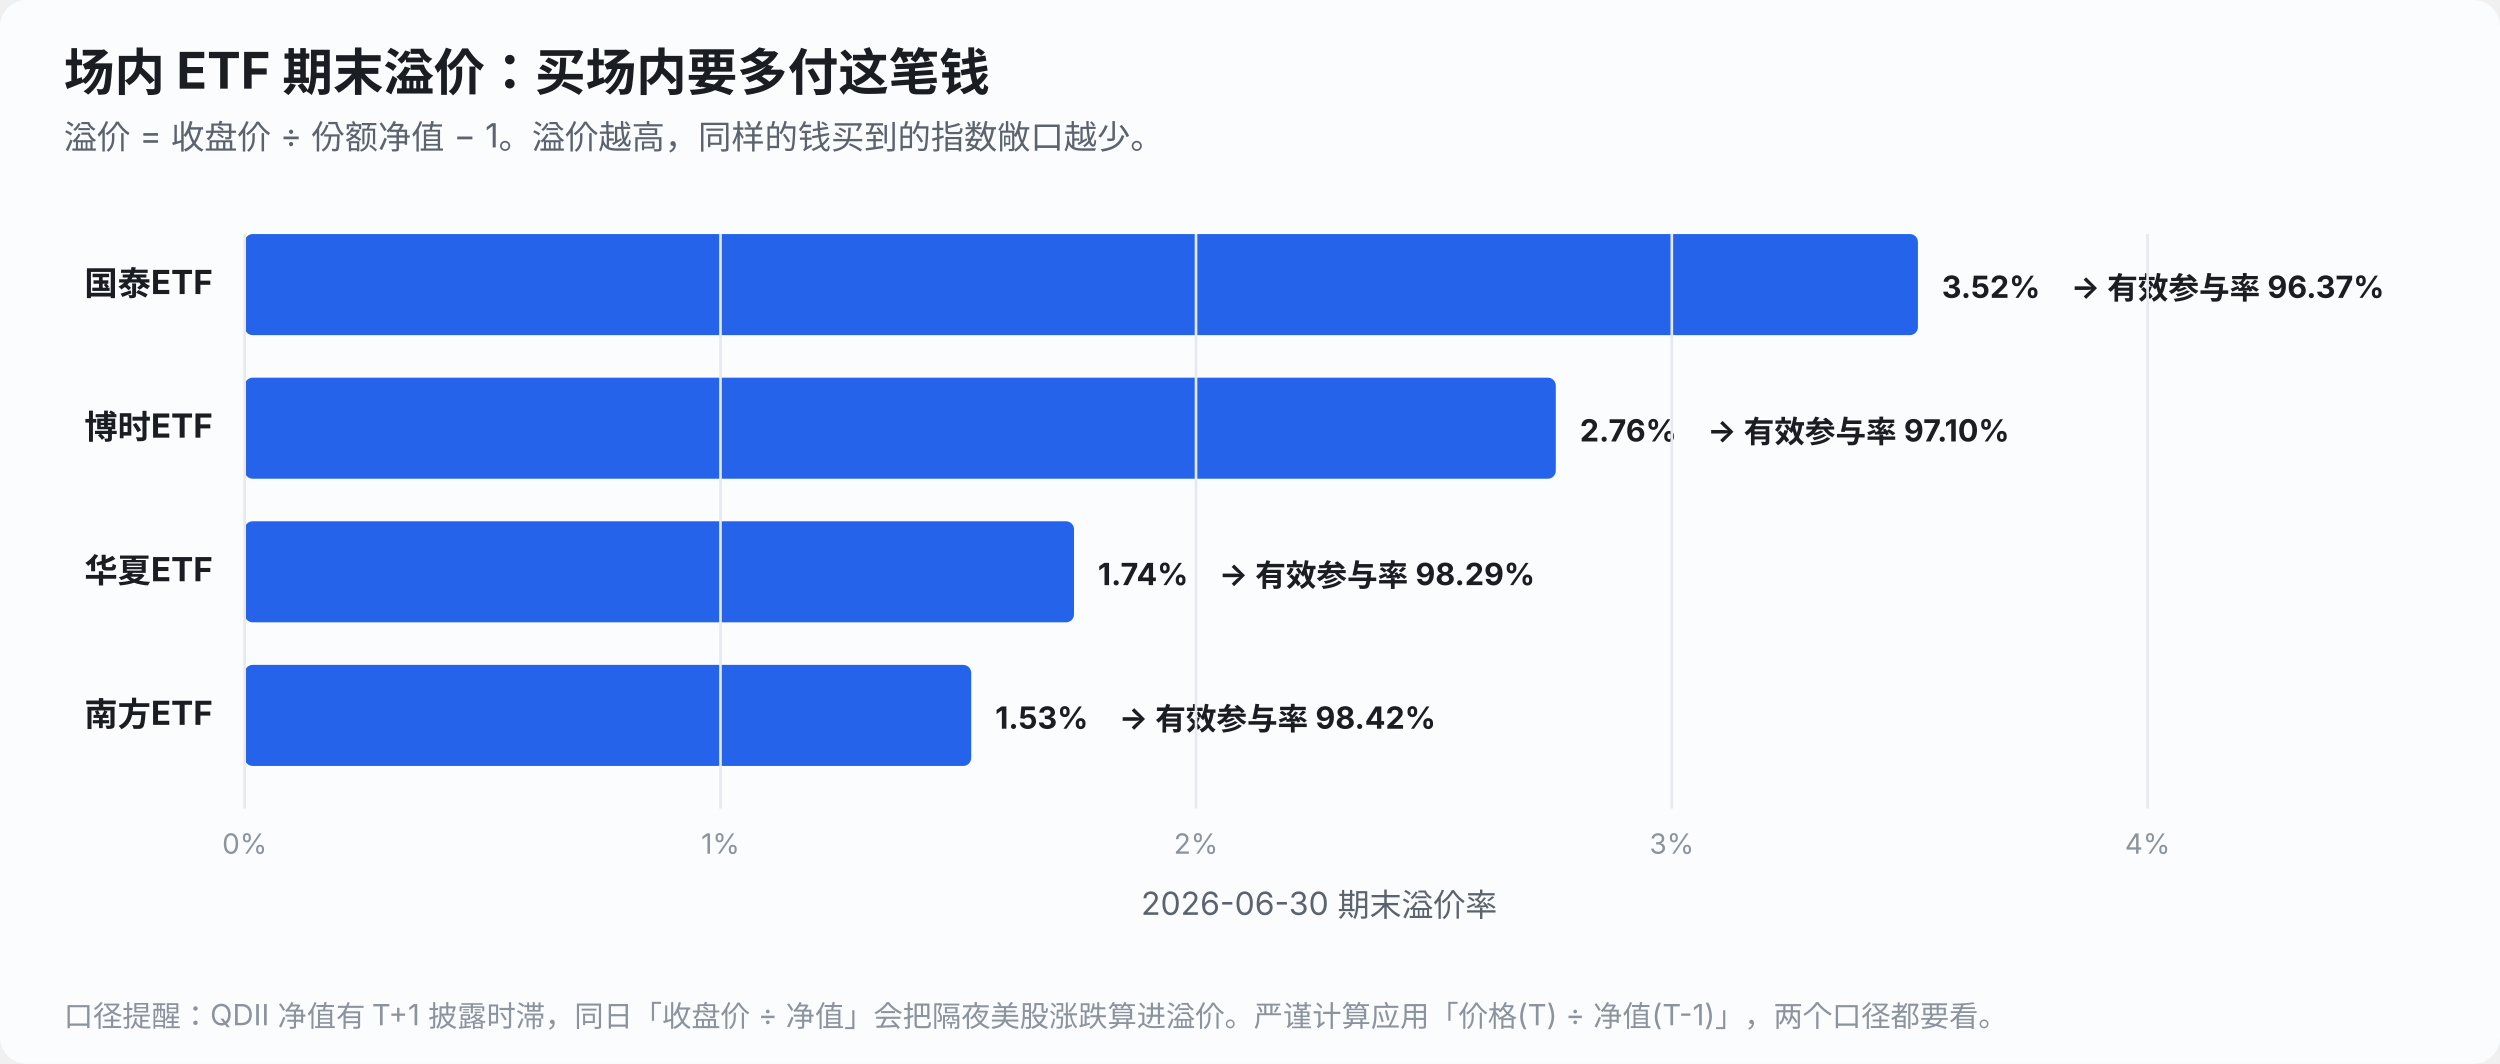
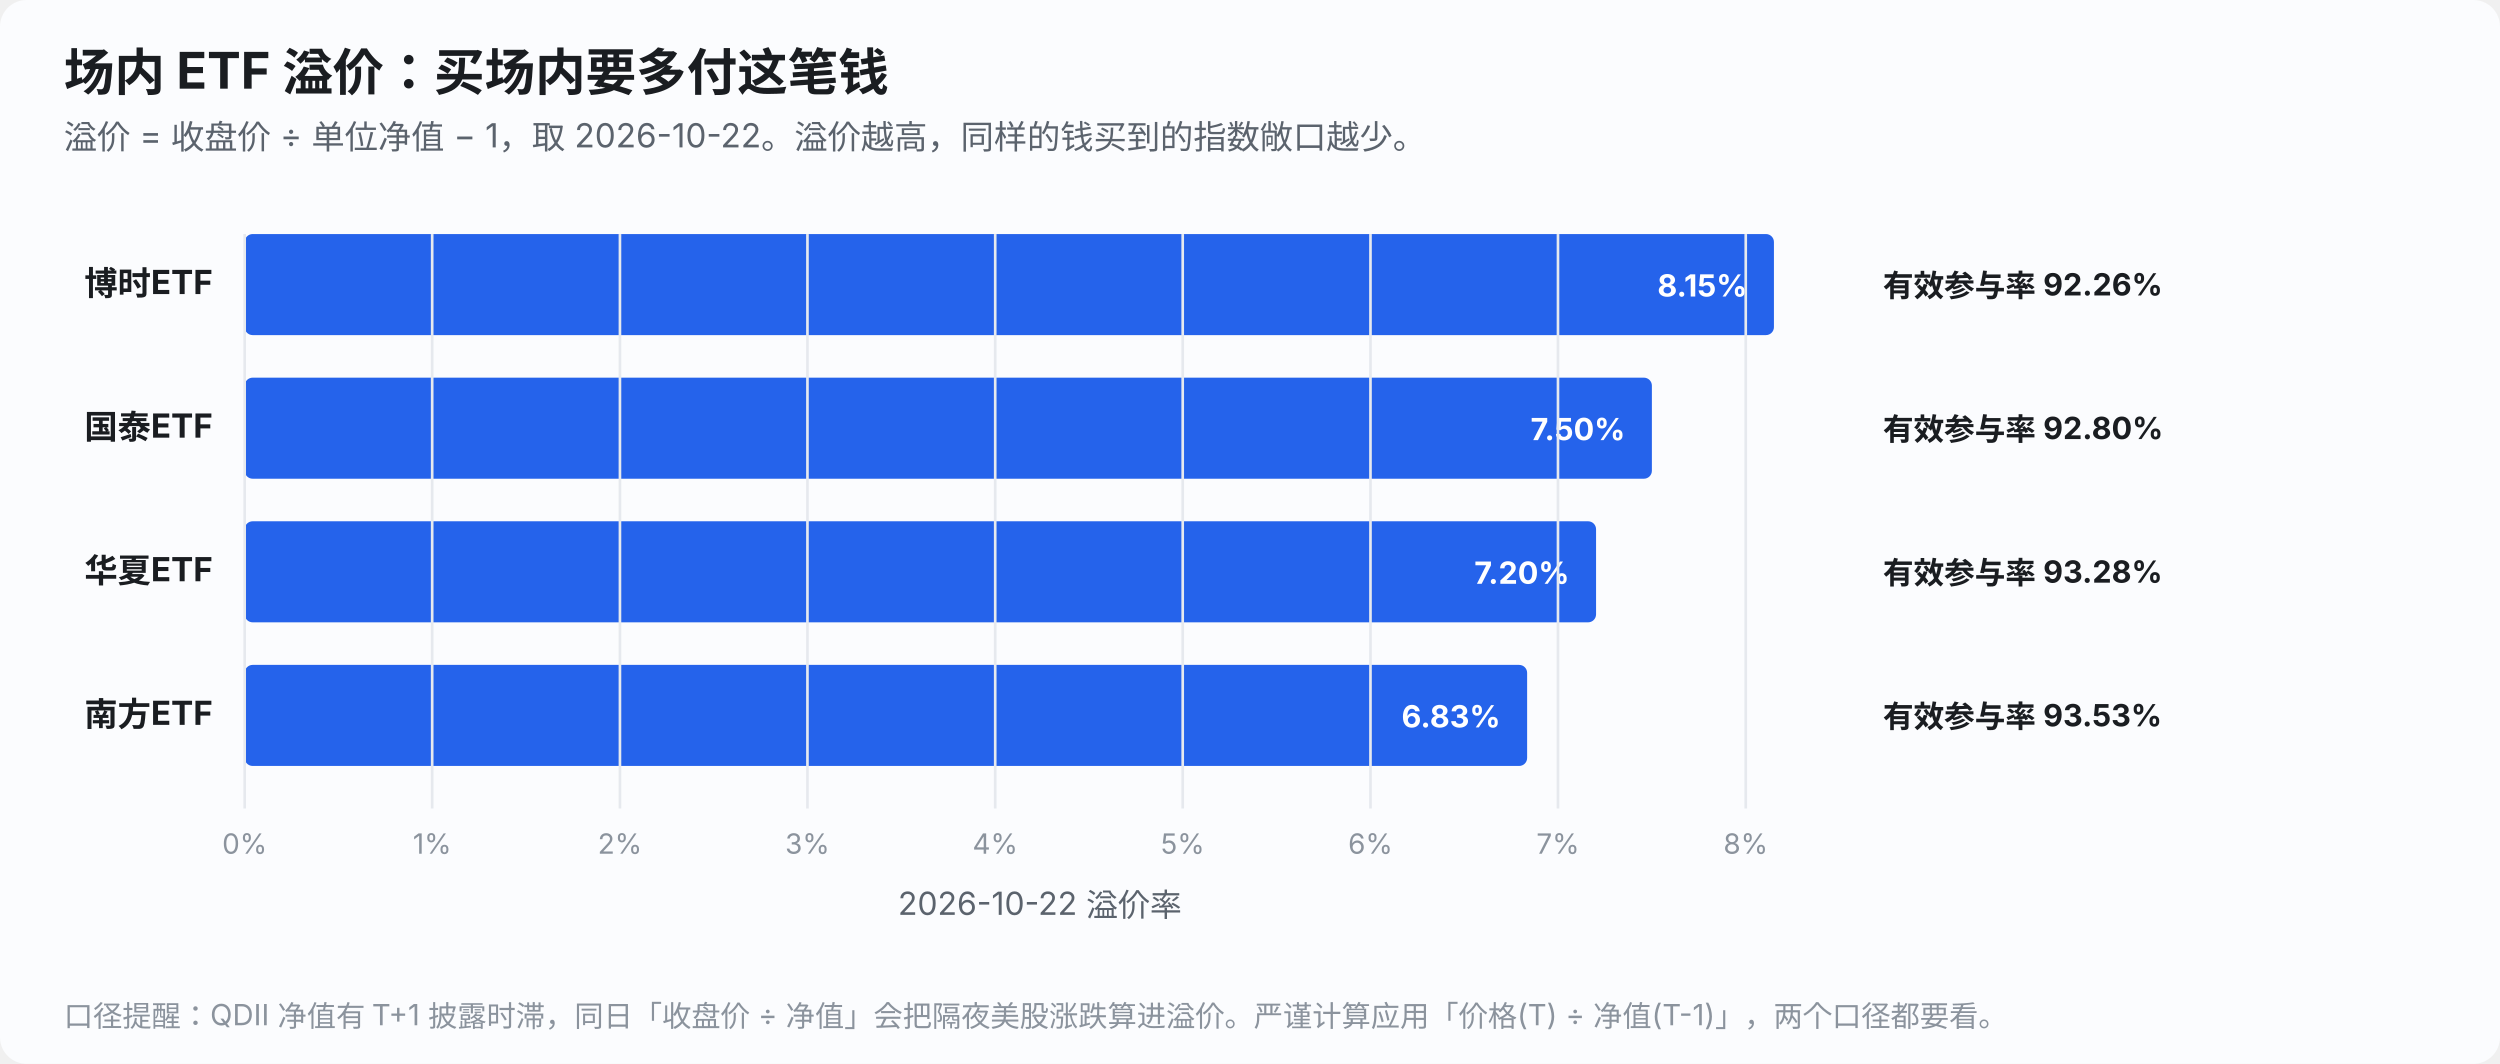
<svg xmlns="http://www.w3.org/2000/svg" width="940" height="400" viewBox="0 0 940 400" role="img">
  <rect width="940" height="400" fill="#fbfcfe" rx="10" />
-   <text x="24.0" y="34.0" font-family="-apple-system,BlinkMacSystemFont,'Segoe UI','PingFang SC','Hiragino Sans GB','Microsoft YaHei',sans-serif" font-size="19.0" fill="#1a1d21" text-anchor="start" font-weight="650">场内 ETF 期末溢价：买场内要多付这笔钱</text>
-   <text x="24.0" y="56.0" font-family="-apple-system,BlinkMacSystemFont,'Segoe UI','PingFang SC','Hiragino Sans GB','Microsoft YaHei',sans-serif" font-size="12.5" fill="#5b636d" text-anchor="start">溢价 = 收盘价 ÷ 份额净值 − 1。溢价越高，同样的钱买到的指数敞口越少。</text>
-   <text x="80.0" y="111.0" font-family="-apple-system,BlinkMacSystemFont,'Segoe UI','PingFang SC','Hiragino Sans GB','Microsoft YaHei',sans-serif" font-size="12.5" fill="#1a1d21" text-anchor="end" font-weight="650">国泰ETF</text>
-   <rect x="92.0" y="88.0" width="629.14" height="38.00" fill="#2563eb" rx="3" />
-   <text x="730.1" y="112.0" font-family="-apple-system,BlinkMacSystemFont,'Segoe UI','PingFang SC','Hiragino Sans GB','Microsoft YaHei',sans-serif" font-size="11.5" fill="#1a1d21" text-anchor="start" font-weight="650">3.52%　→ 有效参与率 96.37%</text>
-   <text x="80.0" y="165.0" font-family="-apple-system,BlinkMacSystemFont,'Segoe UI','PingFang SC','Hiragino Sans GB','Microsoft YaHei',sans-serif" font-size="12.5" fill="#1a1d21" text-anchor="end" font-weight="650">博时ETF</text>
-   <rect x="92.0" y="142.0" width="492.98" height="38.00" fill="#2563eb" rx="3" />
-   <text x="594.0" y="166.0" font-family="-apple-system,BlinkMacSystemFont,'Segoe UI','PingFang SC','Hiragino Sans GB','Microsoft YaHei',sans-serif" font-size="11.5" fill="#1a1d21" text-anchor="start" font-weight="650">2.76%　→ 有效参与率 97.10%</text>
+   <text x="24.0" y="34.0" font-family="-apple-system,BlinkMacSystemFont,'Segoe UI','PingFang SC','Hiragino Sans GB','Microsoft YaHei',sans-serif" font-size="19.0" fill="#1a1d21" text-anchor="start" font-weight="650">场内 ETF 溢价：买场内要多付这笔钱</text>
+   <text x="24.0" y="56.0" font-family="-apple-system,BlinkMacSystemFont,'Segoe UI','PingFang SC','Hiragino Sans GB','Microsoft YaHei',sans-serif" font-size="12.5" fill="#5b636d" text-anchor="start">溢价 = 收盘价 ÷ 单位净值 − 1，取 2026-10-22。溢价越高，同样的钱买到的指数敞口越少。</text>
+   <text x="80.0" y="111.0" font-family="-apple-system,BlinkMacSystemFont,'Segoe UI','PingFang SC','Hiragino Sans GB','Microsoft YaHei',sans-serif" font-size="12.5" fill="#1a1d21" text-anchor="end" font-weight="650">博时ETF</text>
+   <rect x="92.0" y="88.0" width="575.00" height="38.00" fill="#2563eb" rx="3" />
+   <text x="657.0" y="111.5" font-family="-apple-system,BlinkMacSystemFont,'Segoe UI','PingFang SC','Hiragino Sans GB','Microsoft YaHei',sans-serif" font-size="11.5" fill="#ffffff" text-anchor="end" font-weight="650">8.15%</text>
+   <text x="708.0" y="111.5" font-family="-apple-system,BlinkMacSystemFont,'Segoe UI','PingFang SC','Hiragino Sans GB','Microsoft YaHei',sans-serif" font-size="11.5" fill="#1a1d21" text-anchor="start" font-weight="650">有效参与率 92.26%</text>
+   <text x="80.0" y="165.0" font-family="-apple-system,BlinkMacSystemFont,'Segoe UI','PingFang SC','Hiragino Sans GB','Microsoft YaHei',sans-serif" font-size="12.5" fill="#1a1d21" text-anchor="end" font-weight="650">国泰ETF</text>
+   <rect x="92.0" y="142.0" width="529.11" height="38.00" fill="#2563eb" rx="3" />
+   <text x="611.1" y="165.5" font-family="-apple-system,BlinkMacSystemFont,'Segoe UI','PingFang SC','Hiragino Sans GB','Microsoft YaHei',sans-serif" font-size="11.5" fill="#ffffff" text-anchor="end" font-weight="650">7.50%</text>
+   <text x="708.0" y="165.5" font-family="-apple-system,BlinkMacSystemFont,'Segoe UI','PingFang SC','Hiragino Sans GB','Microsoft YaHei',sans-serif" font-size="11.5" fill="#1a1d21" text-anchor="start" font-weight="650">有效参与率 92.80%</text>
  <text x="80.0" y="219.0" font-family="-apple-system,BlinkMacSystemFont,'Segoe UI','PingFang SC','Hiragino Sans GB','Microsoft YaHei',sans-serif" font-size="12.5" fill="#1a1d21" text-anchor="end" font-weight="650">华夏ETF</text>
-   <rect x="92.0" y="196.0" width="311.83" height="38.00" fill="#2563eb" rx="3" />
-   <text x="412.8" y="220.0" font-family="-apple-system,BlinkMacSystemFont,'Segoe UI','PingFang SC','Hiragino Sans GB','Microsoft YaHei',sans-serif" font-size="11.5" fill="#1a1d21" text-anchor="start" font-weight="650">1.74%　→ 有效参与率 98.29%</text>
+   <rect x="92.0" y="196.0" width="508.12" height="38.00" fill="#2563eb" rx="3" />
+   <text x="590.1" y="219.5" font-family="-apple-system,BlinkMacSystemFont,'Segoe UI','PingFang SC','Hiragino Sans GB','Microsoft YaHei',sans-serif" font-size="11.5" fill="#ffffff" text-anchor="end" font-weight="650">7.20%</text>
+   <text x="708.0" y="219.5" font-family="-apple-system,BlinkMacSystemFont,'Segoe UI','PingFang SC','Hiragino Sans GB','Microsoft YaHei',sans-serif" font-size="11.5" fill="#1a1d21" text-anchor="start" font-weight="650">有效参与率 93.28%</text>
  <text x="80.0" y="273.0" font-family="-apple-system,BlinkMacSystemFont,'Segoe UI','PingFang SC','Hiragino Sans GB','Microsoft YaHei',sans-serif" font-size="12.5" fill="#1a1d21" text-anchor="end" font-weight="650">南方ETF</text>
-   <rect x="92.0" y="250.0" width="273.17" height="38.00" fill="#2563eb" rx="3" />
-   <text x="374.2" y="274.0" font-family="-apple-system,BlinkMacSystemFont,'Segoe UI','PingFang SC','Hiragino Sans GB','Microsoft YaHei',sans-serif" font-size="11.5" fill="#1a1d21" text-anchor="start" font-weight="650">1.53%　→ 有效参与率 98.42%</text>
+   <rect x="92.0" y="250.0" width="482.20" height="38.00" fill="#2563eb" rx="3" />
+   <text x="564.2" y="273.5" font-family="-apple-system,BlinkMacSystemFont,'Segoe UI','PingFang SC','Hiragino Sans GB','Microsoft YaHei',sans-serif" font-size="11.5" fill="#ffffff" text-anchor="end" font-weight="650">6.83%</text>
+   <text x="708.0" y="273.5" font-family="-apple-system,BlinkMacSystemFont,'Segoe UI','PingFang SC','Hiragino Sans GB','Microsoft YaHei',sans-serif" font-size="11.5" fill="#1a1d21" text-anchor="start" font-weight="650">有效参与率 93.53%</text>
  <line x1="92.0" y1="88" x2="92.0" y2="304" stroke="#e6e9ee" stroke-width="1" />
  <text x="92.0" y="321.0" font-family="-apple-system,BlinkMacSystemFont,'Segoe UI','PingFang SC','Hiragino Sans GB','Microsoft YaHei',sans-serif" font-size="10.5" fill="#8b939d" text-anchor="middle">0%</text>
-   <line x1="270.9" y1="88" x2="270.9" y2="304" stroke="#e6e9ee" stroke-width="1" />
-   <text x="270.9" y="321.0" font-family="-apple-system,BlinkMacSystemFont,'Segoe UI','PingFang SC','Hiragino Sans GB','Microsoft YaHei',sans-serif" font-size="10.5" fill="#8b939d" text-anchor="middle">1%</text>
-   <line x1="449.7" y1="88" x2="449.7" y2="304" stroke="#e6e9ee" stroke-width="1" />
-   <text x="449.7" y="321.0" font-family="-apple-system,BlinkMacSystemFont,'Segoe UI','PingFang SC','Hiragino Sans GB','Microsoft YaHei',sans-serif" font-size="10.5" fill="#8b939d" text-anchor="middle">2%</text>
-   <line x1="628.6" y1="88" x2="628.6" y2="304" stroke="#e6e9ee" stroke-width="1" />
-   <text x="628.6" y="321.0" font-family="-apple-system,BlinkMacSystemFont,'Segoe UI','PingFang SC','Hiragino Sans GB','Microsoft YaHei',sans-serif" font-size="10.5" fill="#8b939d" text-anchor="middle">3%</text>
-   <line x1="807.5" y1="88" x2="807.5" y2="304" stroke="#e6e9ee" stroke-width="1" />
-   <text x="807.5" y="321.0" font-family="-apple-system,BlinkMacSystemFont,'Segoe UI','PingFang SC','Hiragino Sans GB','Microsoft YaHei',sans-serif" font-size="10.5" fill="#8b939d" text-anchor="middle">4%</text>
-   <text x="496.0" y="344.0" font-family="-apple-system,BlinkMacSystemFont,'Segoe UI','PingFang SC','Hiragino Sans GB','Microsoft YaHei',sans-serif" font-size="12.0" fill="#5b636d" text-anchor="middle">2026-06-30 期末溢价率</text>
+   <line x1="162.5" y1="88" x2="162.5" y2="304" stroke="#e6e9ee" stroke-width="1" />
+   <text x="162.5" y="321.0" font-family="-apple-system,BlinkMacSystemFont,'Segoe UI','PingFang SC','Hiragino Sans GB','Microsoft YaHei',sans-serif" font-size="10.5" fill="#8b939d" text-anchor="middle">1%</text>
+   <line x1="233.1" y1="88" x2="233.1" y2="304" stroke="#e6e9ee" stroke-width="1" />
+   <text x="233.1" y="321.0" font-family="-apple-system,BlinkMacSystemFont,'Segoe UI','PingFang SC','Hiragino Sans GB','Microsoft YaHei',sans-serif" font-size="10.5" fill="#8b939d" text-anchor="middle">2%</text>
+   <line x1="303.6" y1="88" x2="303.6" y2="304" stroke="#e6e9ee" stroke-width="1" />
+   <text x="303.6" y="321.0" font-family="-apple-system,BlinkMacSystemFont,'Segoe UI','PingFang SC','Hiragino Sans GB','Microsoft YaHei',sans-serif" font-size="10.5" fill="#8b939d" text-anchor="middle">3%</text>
+   <line x1="374.2" y1="88" x2="374.2" y2="304" stroke="#e6e9ee" stroke-width="1" />
+   <text x="374.2" y="321.0" font-family="-apple-system,BlinkMacSystemFont,'Segoe UI','PingFang SC','Hiragino Sans GB','Microsoft YaHei',sans-serif" font-size="10.5" fill="#8b939d" text-anchor="middle">4%</text>
+   <line x1="444.7" y1="88" x2="444.7" y2="304" stroke="#e6e9ee" stroke-width="1" />
+   <text x="444.7" y="321.0" font-family="-apple-system,BlinkMacSystemFont,'Segoe UI','PingFang SC','Hiragino Sans GB','Microsoft YaHei',sans-serif" font-size="10.5" fill="#8b939d" text-anchor="middle">5%</text>
+   <line x1="515.3" y1="88" x2="515.3" y2="304" stroke="#e6e9ee" stroke-width="1" />
+   <text x="515.3" y="321.0" font-family="-apple-system,BlinkMacSystemFont,'Segoe UI','PingFang SC','Hiragino Sans GB','Microsoft YaHei',sans-serif" font-size="10.5" fill="#8b939d" text-anchor="middle">6%</text>
+   <line x1="585.8" y1="88" x2="585.8" y2="304" stroke="#e6e9ee" stroke-width="1" />
+   <text x="585.8" y="321.0" font-family="-apple-system,BlinkMacSystemFont,'Segoe UI','PingFang SC','Hiragino Sans GB','Microsoft YaHei',sans-serif" font-size="10.5" fill="#8b939d" text-anchor="middle">7%</text>
+   <line x1="656.4" y1="88" x2="656.4" y2="304" stroke="#e6e9ee" stroke-width="1" />
+   <text x="656.4" y="321.0" font-family="-apple-system,BlinkMacSystemFont,'Segoe UI','PingFang SC','Hiragino Sans GB','Microsoft YaHei',sans-serif" font-size="10.5" fill="#8b939d" text-anchor="middle">8%</text>
+   <text x="391.0" y="344.0" font-family="-apple-system,BlinkMacSystemFont,'Segoe UI','PingFang SC','Hiragino Sans GB','Microsoft YaHei',sans-serif" font-size="12.0" fill="#5b636d" text-anchor="middle">2026-10-22 溢价率</text>
  <text x="24.0" y="386.0" font-family="-apple-system,BlinkMacSystemFont,'Segoe UI','PingFang SC','Hiragino Sans GB','Microsoft YaHei',sans-serif" font-size="11.0" fill="#8b939d" text-anchor="start">口径提醒：QDII 净值有 T+1 披露时滞，同日「收盘价 ÷ 净值」会把隔夜美股涨跌算进溢价。严谨计算应用「价格(T) ÷ 净值(T-1)」，两个口径都要看。</text>
</svg>
